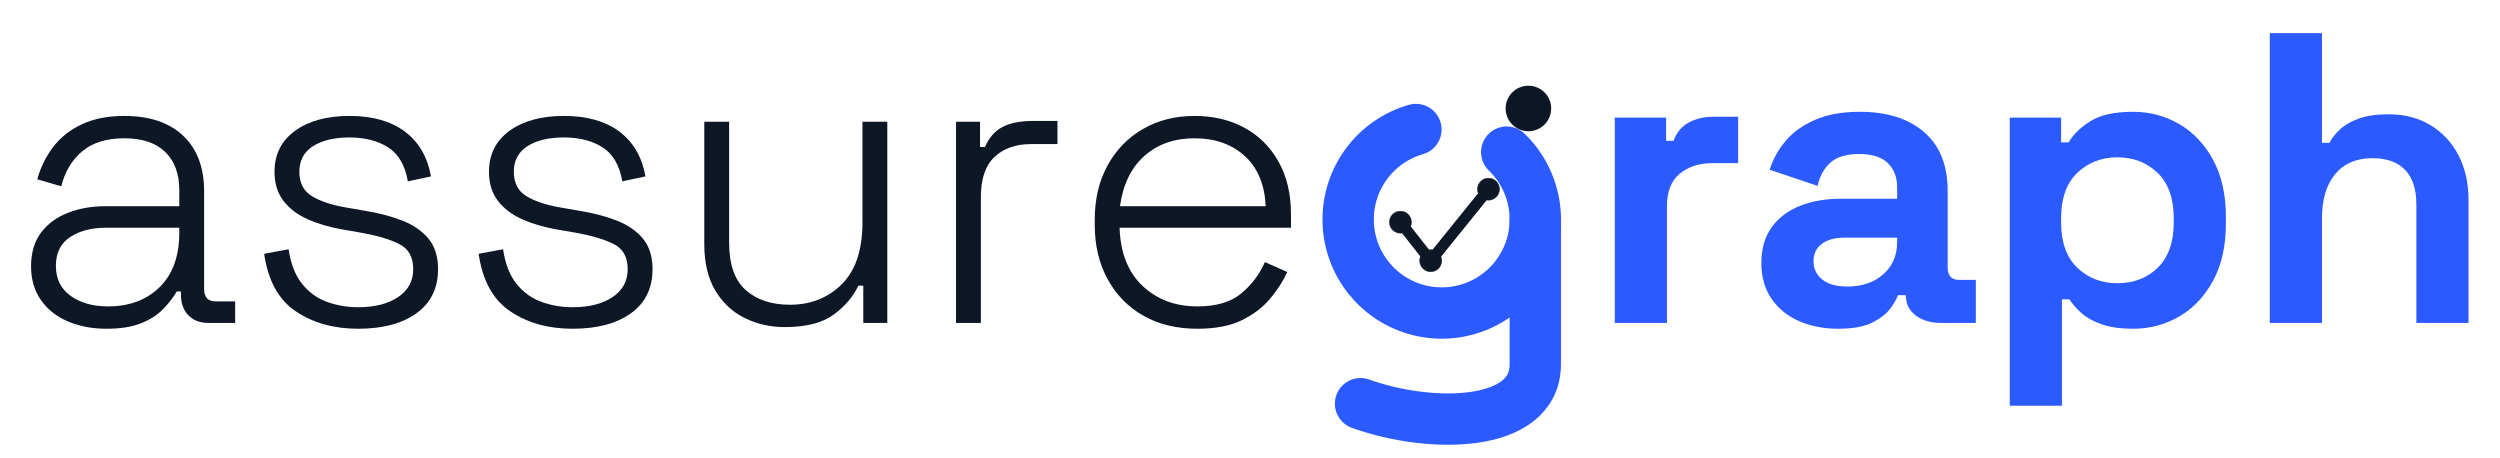
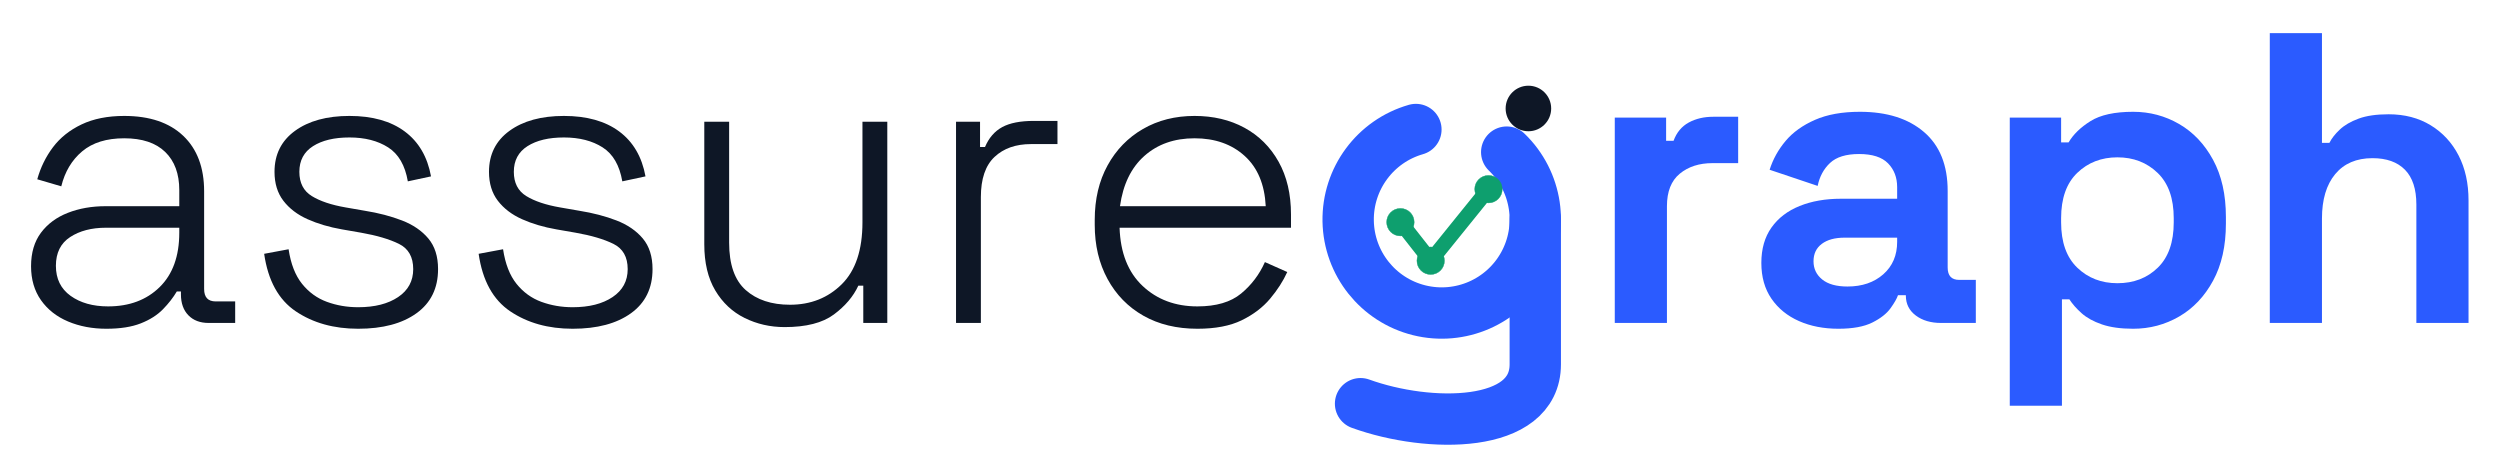
<svg xmlns="http://www.w3.org/2000/svg" viewBox="-20 -20 6038 1105" role="img" aria-label="AssureGraph">
  <g fill="#0E1726">
    <path d="M237 774Q186 774 144.5 756.5Q103 739 79.0 705.0Q55 671 55 623Q55 574 79.0 542.0Q103 510 144.0 494.0Q185 478 235 478H413V439Q413 380 379.0 347.0Q345 314 280 314Q216 314 178.5 345.5Q141 377 128 430L70 413Q82 370 108.0 335.5Q134 301 177.0 280.5Q220 260 280 260Q372 260 422.5 308.0Q473 356 473 442V678Q473 708 501 708H548V760H484Q453 760 435.0 741.5Q417 723 417 691V684H407Q394 706 373.5 727.0Q353 748 320.0 761.0Q287 774 237 774ZM241 720Q318 720 365.5 673.5Q413 627 413 542V530H236Q184 530 149.5 552.5Q115 575 115 622Q115 669 150.5 694.5Q186 720 241 720Z" />
    <path d="M845 774Q757 774 694.5 732.0Q632 690 618 593L677 582Q685 635 709.5 665.5Q734 696 769.5 709.0Q805 722 845 722Q905 722 941.5 697.5Q978 673 978 630Q978 586 943.5 569.0Q909 552 852 542L806 534Q760 526 723.0 509.5Q686 493 664.5 465.0Q643 437 643 395Q643 332 692.5 296.0Q742 260 824 260Q907 260 957.5 297.5Q1008 335 1021 406L965 418Q955 360 917.5 336.0Q880 312 824 312Q769 312 736.0 333.0Q703 354 703 395Q703 435 733.0 453.5Q763 472 815 481L861 489Q911 497 951.0 512.5Q991 528 1014.5 556.0Q1038 584 1038 630Q1038 699 986.0 736.5Q934 774 845 774Z" />
    <path d="M1363 774Q1275 774 1212.5 732.0Q1150 690 1136 593L1195 582Q1203 635 1227.5 665.5Q1252 696 1287.5 709.0Q1323 722 1363 722Q1423 722 1459.5 697.5Q1496 673 1496 630Q1496 586 1461.5 569.0Q1427 552 1370 542L1324 534Q1278 526 1241.0 509.5Q1204 493 1182.5 465.0Q1161 437 1161 395Q1161 332 1210.5 296.0Q1260 260 1342 260Q1425 260 1475.5 297.5Q1526 335 1539 406L1483 418Q1473 360 1435.5 336.0Q1398 312 1342 312Q1287 312 1254.0 333.0Q1221 354 1221 395Q1221 435 1251.0 453.5Q1281 472 1333 481L1379 489Q1429 497 1469.0 512.5Q1509 528 1532.5 556.0Q1556 584 1556 630Q1556 699 1504.0 736.5Q1452 774 1363 774Z" />
    <path d="M1875 770Q1823 770 1778.5 748.0Q1734 726 1707.5 681.5Q1681 637 1681 570V274H1741V566Q1741 645 1781.0 680.5Q1821 716 1888 716Q1963 716 2013.0 666.5Q2063 617 2063 517V274H2123V760H2065V670H2053Q2035 709 1994.0 739.5Q1953 770 1875 770Z" />
    <path d="M2289 760V274H2347V335H2359Q2373 302 2400.5 287.0Q2428 272 2477 272H2534V328H2470Q2415 328 2382.0 359.0Q2349 390 2349 456V760Z" />
    <path d="M2872 774Q2797 774 2741.5 742.5Q2686 711 2655.0 654.0Q2624 597 2624 523V511Q2624 436 2655.0 379.5Q2686 323 2740.5 291.5Q2795 260 2865 260Q2933 260 2985.5 288.5Q3038 317 3068.0 370.5Q3098 424 3098 498V530H2684Q2687 621 2739.5 670.5Q2792 720 2872 720Q2940 720 2977.5 689.0Q3015 658 3035 613L3089 637Q3074 670 3047.5 701.5Q3021 733 2979.0 753.5Q2937 774 2872 774ZM2685 478H3037Q3033 399 2986.0 356.5Q2939 314 2865 314Q2792 314 2744.0 356.5Q2696 399 2685 478Z" />
  </g>
  <path d="M3619.0 347.4A226.0 226.0 0 1 1 3399.7 292.8" fill="none" stroke="#2B5BFF" stroke-width="124" stroke-linecap="round" />
  <path d="M3688 510 L3688 860 C3688 1015 3432 1015 3266 955" fill="none" stroke="#2B5BFF" stroke-width="124" stroke-linecap="round" stroke-linejoin="round" />
  <circle cx="3671.4" cy="242.0" r="55" fill="#0E1726" />
-   <g stroke="#0E1726" fill="#0E1726">
-     <path d="M3362.3 516.6 L3435.4 609.7 L3575.0 436.9" fill="none" stroke-width="26.6" stroke-linecap="round" stroke-linejoin="round" />
-     <circle cx="3362.3" cy="516.6" r="26.6" />
-     <circle cx="3435.4" cy="609.7" r="26.6" />
-     <circle cx="3575.0" cy="436.9" r="26.6" />
+   <g stroke="#0E9F6E" fill="#0E9F6E">
+     <path d="M3362.3 516.6 L3435.4 609.7 L3575.0 436.9" fill="none" stroke-width="35.9" stroke-linecap="round" stroke-linejoin="round" />
+     <circle cx="3362.3" cy="516.6" r="33.2" />
+     <circle cx="3435.4" cy="609.7" r="33.2" />
+     <circle cx="3575.0" cy="436.9" r="33.2" />
  </g>
  <g fill="#2B5BFF">
    <path d="M3880 760V264H4004V320H4022Q4033 290 4058.5 276.0Q4084 262 4118 262H4178V374H4116Q4068 374 4037.0 399.5Q4006 425 4006 478V760Z" />
    <path d="M4420 774Q4367 774 4325.0 755.5Q4283 737 4258.5 701.5Q4234 666 4234 615Q4234 564 4258.5 529.5Q4283 495 4326.5 477.5Q4370 460 4426 460H4562V432Q4562 397 4540.0 374.5Q4518 352 4470 352Q4423 352 4400.0 373.5Q4377 395 4370 429L4254 390Q4266 352 4292.5 320.5Q4319 289 4363.5 269.5Q4408 250 4472 250Q4570 250 4627.0 299.0Q4684 348 4684 441V626Q4684 656 4712 656H4752V760H4668Q4631 760 4607.0 742.0Q4583 724 4583 694V693H4564Q4560 705 4546.0 724.5Q4532 744 4502.0 759.0Q4472 774 4420 774ZM4442 672Q4495 672 4528.5 642.5Q4562 613 4562 564V554H4435Q4400 554 4380.0 569.0Q4360 584 4360 611Q4360 638 4381.0 655.0Q4402 672 4442 672Z" />
    <path d="M4834 960V264H4958V324H4976Q4993 295 5029.0 272.5Q5065 250 5132 250Q5192 250 5243.0 279.5Q5294 309 5325.0 366.0Q5356 423 5356 504V520Q5356 601 5325.0 658.0Q5294 715 5243.0 744.5Q5192 774 5132 774Q5087 774 5056.5 763.5Q5026 753 5007.5 736.5Q4989 720 4978 703H4960V960ZM5094 664Q5153 664 5191.5 626.5Q5230 589 5230 517V507Q5230 435 5191.0 397.5Q5152 360 5094 360Q5036 360 4997.0 397.5Q4958 435 4958 507V517Q4958 589 4997.0 626.5Q5036 664 5094 664Z" />
    <path d="M5462 760V60H5588V325H5606Q5614 309 5631.0 293.0Q5648 277 5676.5 266.5Q5705 256 5749 256Q5807 256 5850.5 282.5Q5894 309 5918.0 355.5Q5942 402 5942 464V760H5816V474Q5816 418 5788.5 390.0Q5761 362 5710 362Q5652 362 5620.0 400.5Q5588 439 5588 508V760Z" />
  </g>
</svg>
